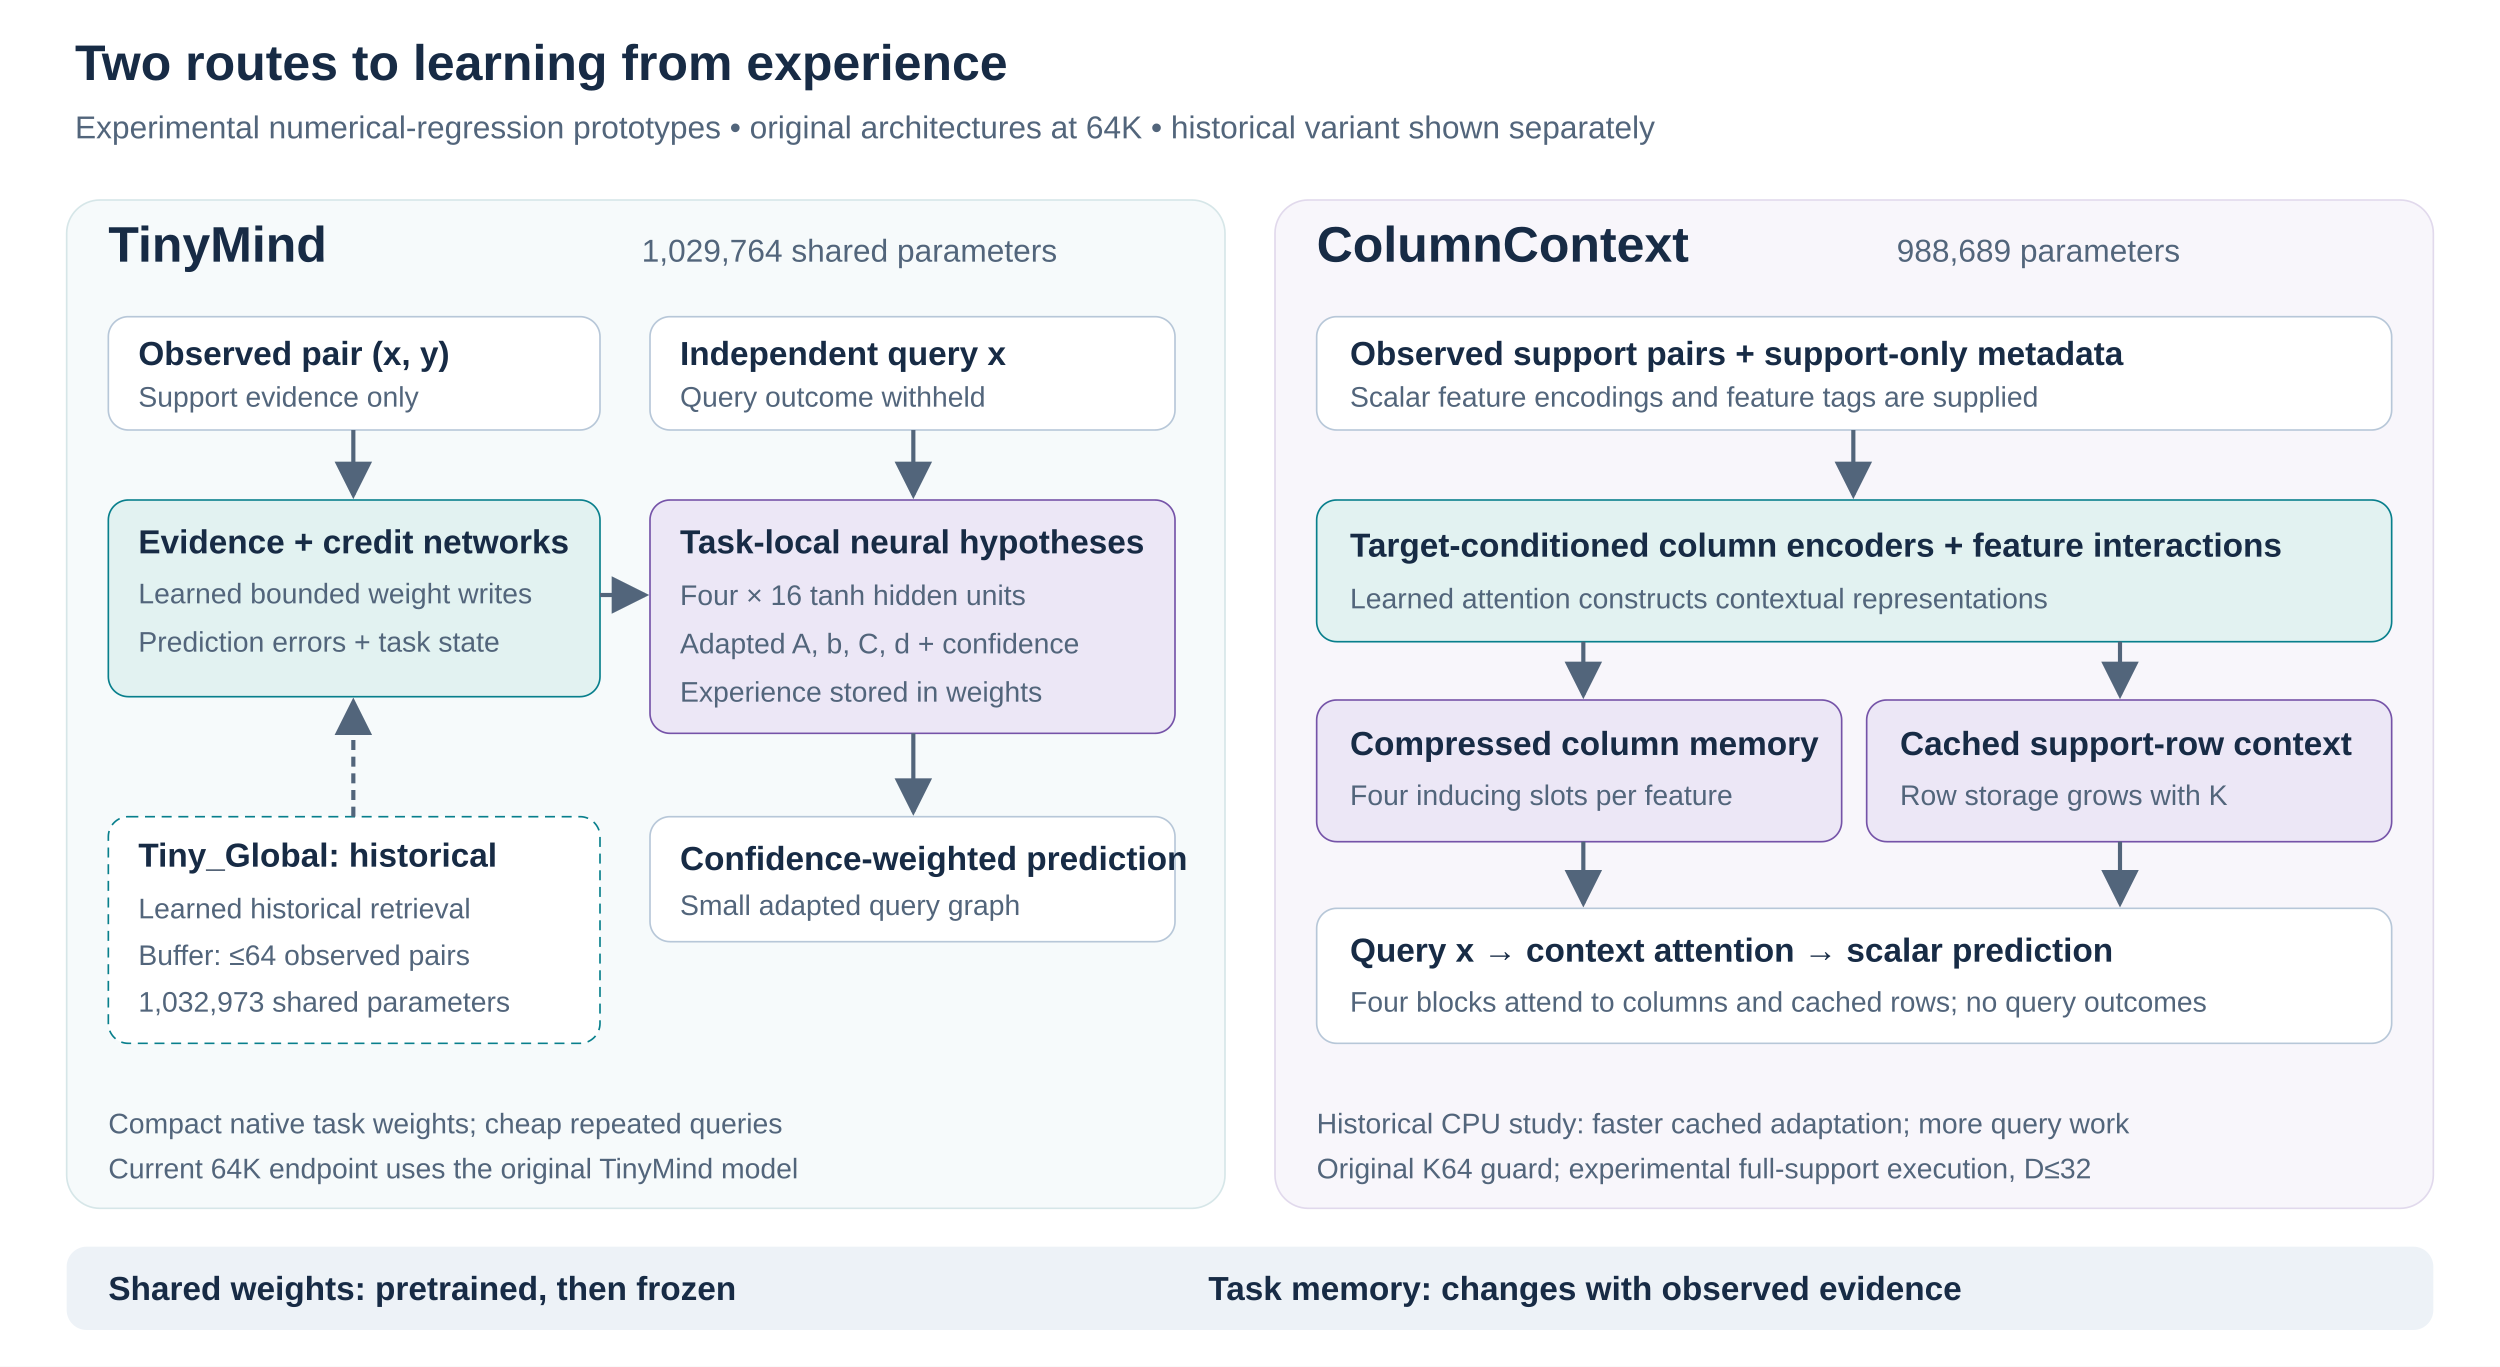
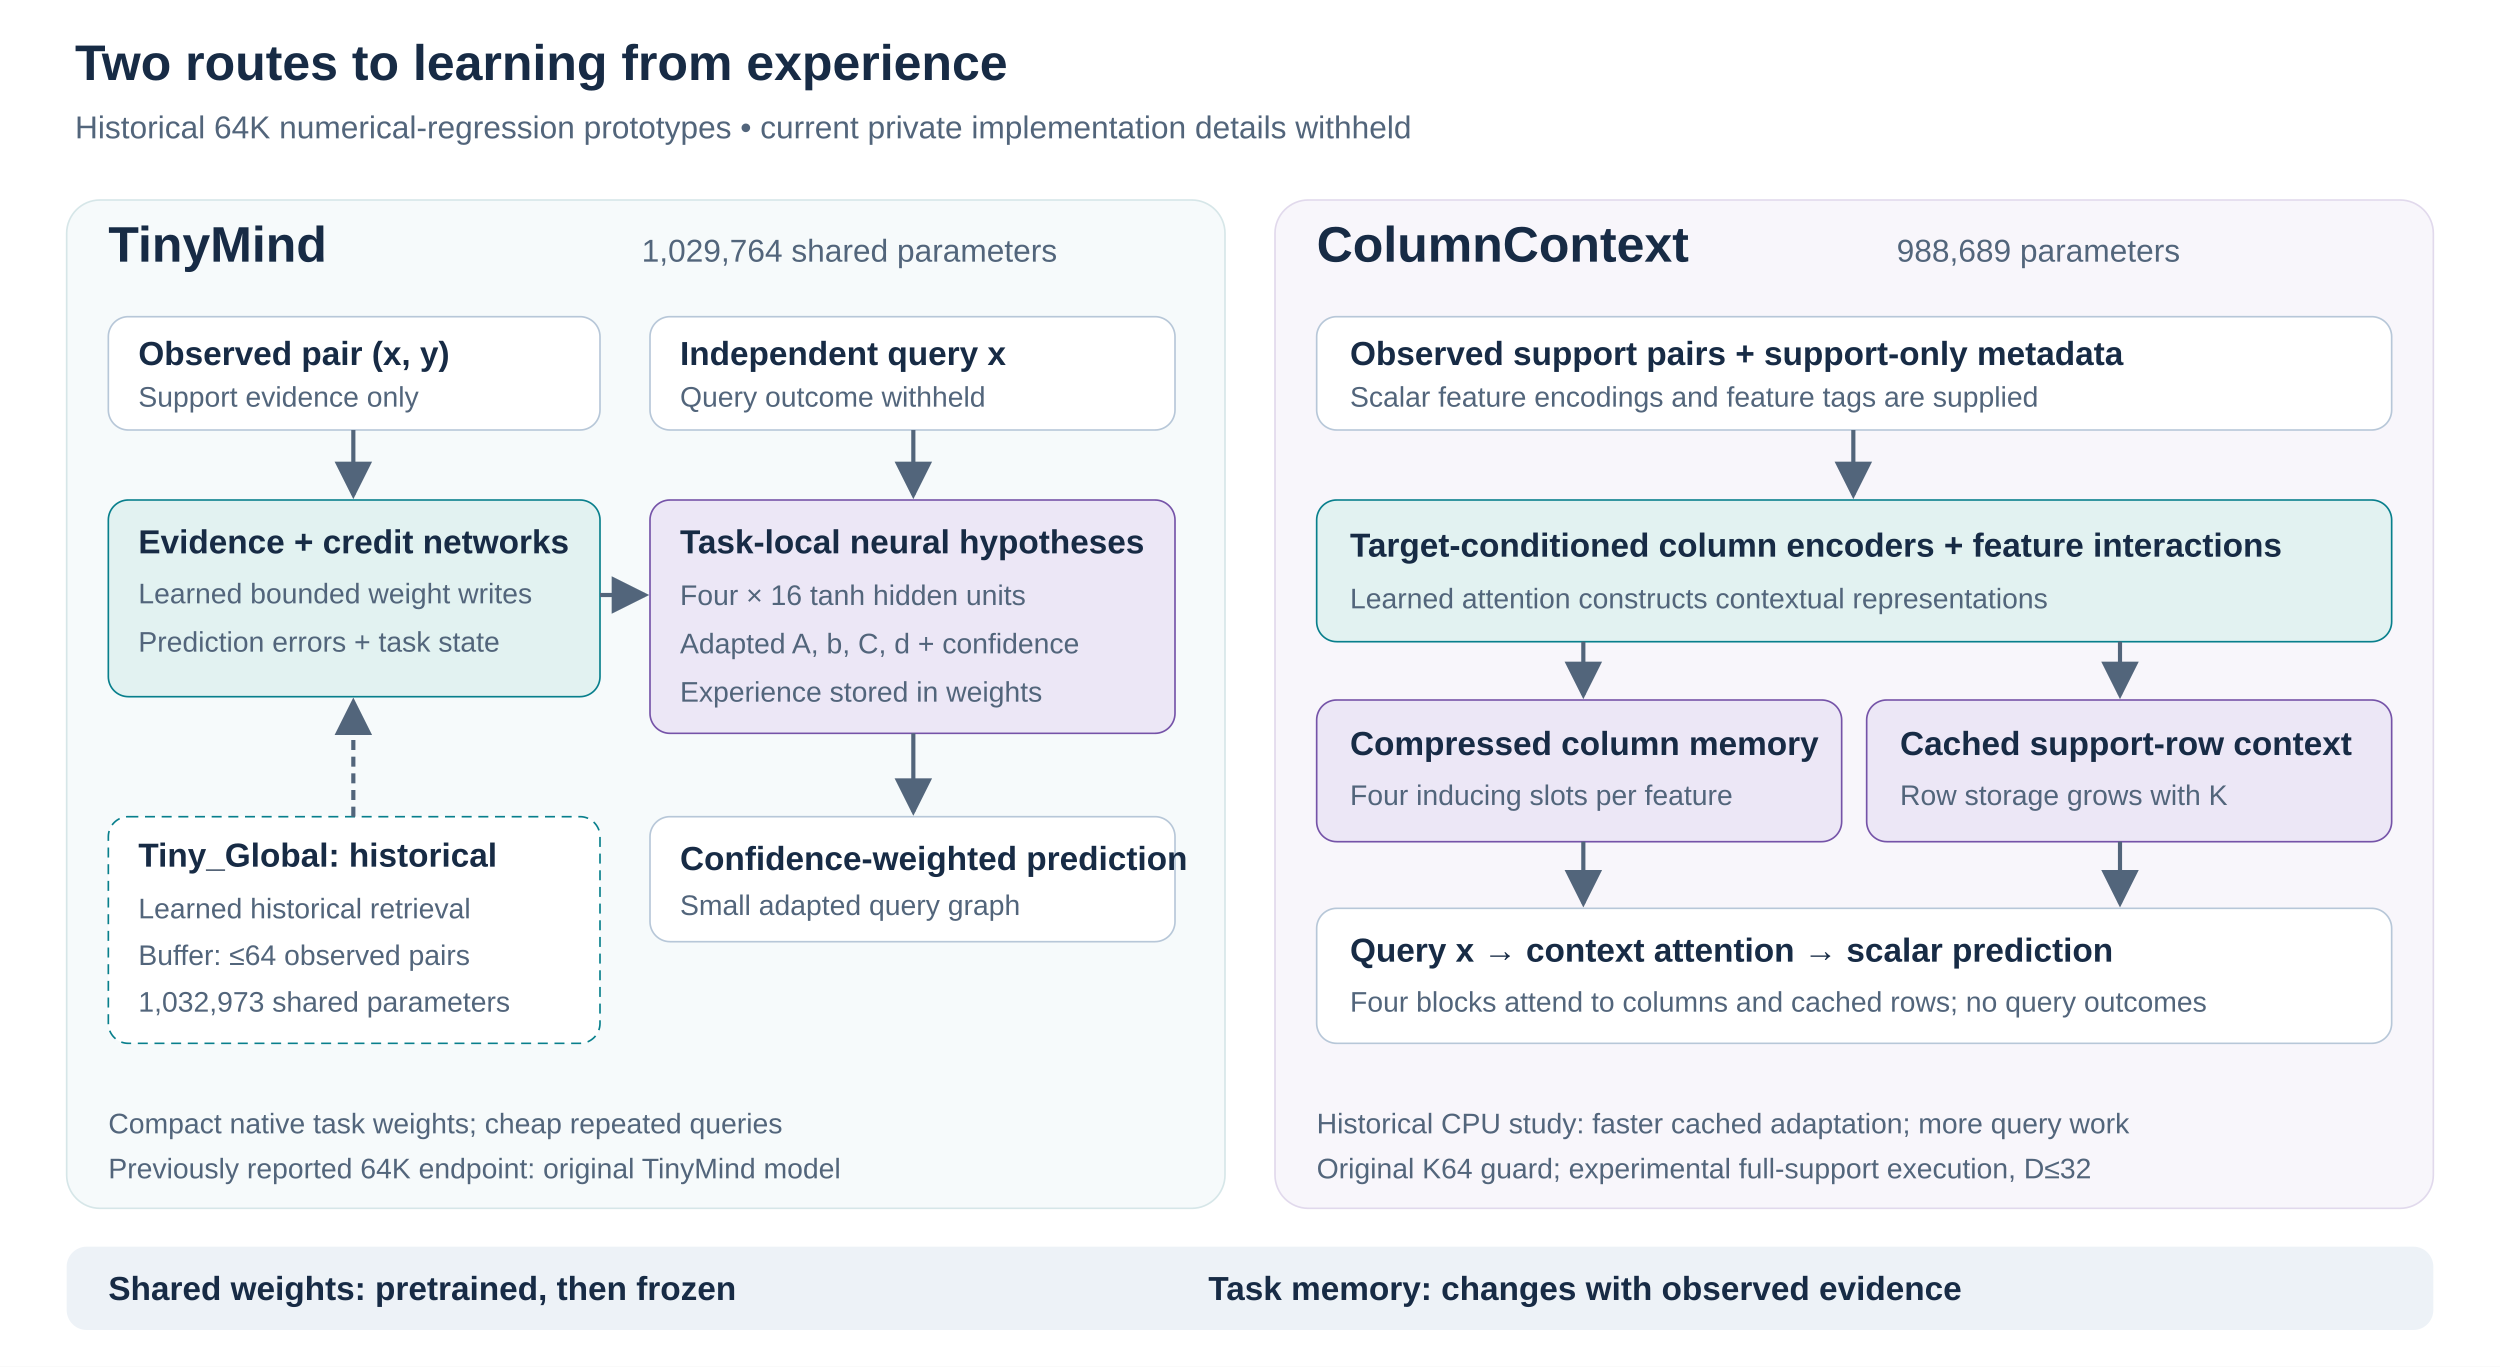
<svg xmlns="http://www.w3.org/2000/svg" width="1500" height="820" viewBox="0 0 1500 820" role="img" aria-labelledby="title desc">
  <defs>
    <marker id="arrow" markerWidth="9" markerHeight="9" refX="8" refY="4.5" orient="auto">
      <path d="M0 0 L9 4.5 L0 9 Z" fill="#52657b" />
    </marker>
    <style>
      text { font-family: Arial, Helvetica, sans-serif; fill: #172b45; }
      .heading { font-size: 30px; font-weight: 700; }
      .sub { font-size: 19px; fill: #52657b; }
      .label { font-size: 20px; font-weight: 700; }
      .note { font-size: 17px; fill: #52657b; }
      .arrow { fill: none; stroke: #52657b; stroke-width: 2.5; marker-end: url(#arrow); }
    </style>
  </defs>
  <rect width="1500" height="820" fill="#ffffff" />
  <text x="45" y="48" class="heading">Two routes to learning from experience</text>
-   <text x="45" y="83" class="sub">Experimental numerical-regression prototypes • original architectures at 64K • historical variant shown separately</text>
+   <text x="45" y="83" class="sub">Historical 64K numerical-regression prototypes • current private implementation details withheld</text>
  <rect x="40" y="120" width="695" height="605" rx="20" fill="#f6fafb" stroke="#d6e6e8" />
  <rect x="765" y="120" width="695" height="605" rx="20" fill="#f8f6fb" stroke="#e1d9ec" />
  <text x="65" y="157" class="heading">TinyMind</text>
  <text x="385" y="157" class="sub">1,029,764 shared parameters</text>
  <text x="790" y="157" class="heading">ColumnContext</text>
  <text x="1138" y="157" class="sub">988,689 parameters</text>
  <rect x="65" y="190" width="295" height="68" rx="12" fill="#ffffff" stroke="#b7c7d8" />
  <text x="83" y="219" class="label">Observed pair (x, y)</text>
  <text x="83" y="244" class="note">Support evidence only</text>
  <rect x="390" y="190" width="315" height="68" rx="12" fill="#ffffff" stroke="#b7c7d8" />
  <text x="408" y="219" class="label">Independent query x</text>
  <text x="408" y="244" class="note">Query outcome withheld</text>
  <path d="M212 258 L212 297" class="arrow" />
  <path d="M548 258 L548 297" class="arrow" />
  <rect x="65" y="300" width="295" height="118" rx="12" fill="#e2f2f1" stroke="#087f8c" />
  <text x="83" y="332" class="label">Evidence + credit networks</text>
  <text x="83" y="362" class="note">Learned bounded weight writes</text>
  <text x="83" y="391" class="note">Prediction errors + task state</text>
  <path d="M360 357 L387 357" class="arrow" />
  <rect x="390" y="300" width="315" height="140" rx="12" fill="#ece7f6" stroke="#7553a8" />
  <text x="408" y="332" class="label">Task-local neural hypotheses</text>
  <text x="408" y="363" class="note">Four × 16 tanh hidden units</text>
  <text x="408" y="392" class="note">Adapted A, b, C, d + confidence</text>
  <text x="408" y="421" class="note">Experience stored in weights</text>
  <path d="M548 440 L548 487" class="arrow" />
  <rect x="390" y="490" width="315" height="75" rx="12" fill="#ffffff" stroke="#b7c7d8" />
  <text x="408" y="522" class="label">Confidence-weighted prediction</text>
  <text x="408" y="549" class="note">Small adapted query graph</text>
  <rect x="65" y="490" width="295" height="136" rx="12" fill="#ffffff" stroke="#087f8c" stroke-dasharray="6 4" />
  <text x="83" y="520" class="label">Tiny_Global: historical</text>
  <text x="83" y="551" class="note">Learned historical retrieval</text>
  <text x="83" y="579" class="note">Buffer: ≤64 observed pairs</text>
  <text x="83" y="607" class="note">1,032,973 shared parameters</text>
  <path d="M212 490 L212 421" class="arrow" stroke-dasharray="6 4" />
  <text x="65" y="680" class="note">Compact native task weights; cheap repeated queries</text>
-   <text x="65" y="707" class="note">Current 64K endpoint uses the original TinyMind model</text>
+   <text x="65" y="707" class="note">Previously reported 64K endpoint: original TinyMind model</text>
  <rect x="790" y="190" width="645" height="68" rx="12" fill="#ffffff" stroke="#b7c7d8" />
  <text x="810" y="219" class="label">Observed support pairs + support-only metadata</text>
  <text x="810" y="244" class="note">Scalar feature encodings and feature tags are supplied</text>
  <path d="M1112 258 L1112 297" class="arrow" />
  <rect x="790" y="300" width="645" height="85" rx="12" fill="#e2f2f1" stroke="#087f8c" />
  <text x="810" y="334" class="label">Target-conditioned column encoders + feature interactions</text>
  <text x="810" y="365" class="note">Learned attention constructs contextual representations</text>
  <path d="M950 385 L950 417" class="arrow" />
  <path d="M1272 385 L1272 417" class="arrow" />
  <rect x="790" y="420" width="315" height="85" rx="12" fill="#ece7f6" stroke="#7553a8" />
  <text x="810" y="453" class="label">Compressed column memory</text>
  <text x="810" y="483" class="note">Four inducing slots per feature</text>
  <rect x="1120" y="420" width="315" height="85" rx="12" fill="#ece7f6" stroke="#7553a8" />
  <text x="1140" y="453" class="label">Cached support-row context</text>
  <text x="1140" y="483" class="note">Row storage grows with K</text>
  <path d="M950 505 L950 542" class="arrow" />
  <path d="M1272 505 L1272 542" class="arrow" />
  <rect x="790" y="545" width="645" height="81" rx="12" fill="#ffffff" stroke="#b7c7d8" />
  <text x="810" y="577" class="label">Query x → context attention → scalar prediction</text>
  <text x="810" y="607" class="note">Four blocks attend to columns and cached rows; no query outcomes</text>
  <text x="790" y="680" class="note">Historical CPU study: faster cached adaptation; more query work</text>
  <text x="790" y="707" class="note">Original K64 guard; experimental full-support execution, D≤32</text>
  <rect x="40" y="748" width="1420" height="50" rx="12" fill="#edf2f7" />
  <text x="65" y="780" class="label">Shared weights: pretrained, then frozen</text>
  <text x="725" y="780" class="label">Task memory: changes with observed evidence</text>
</svg>
